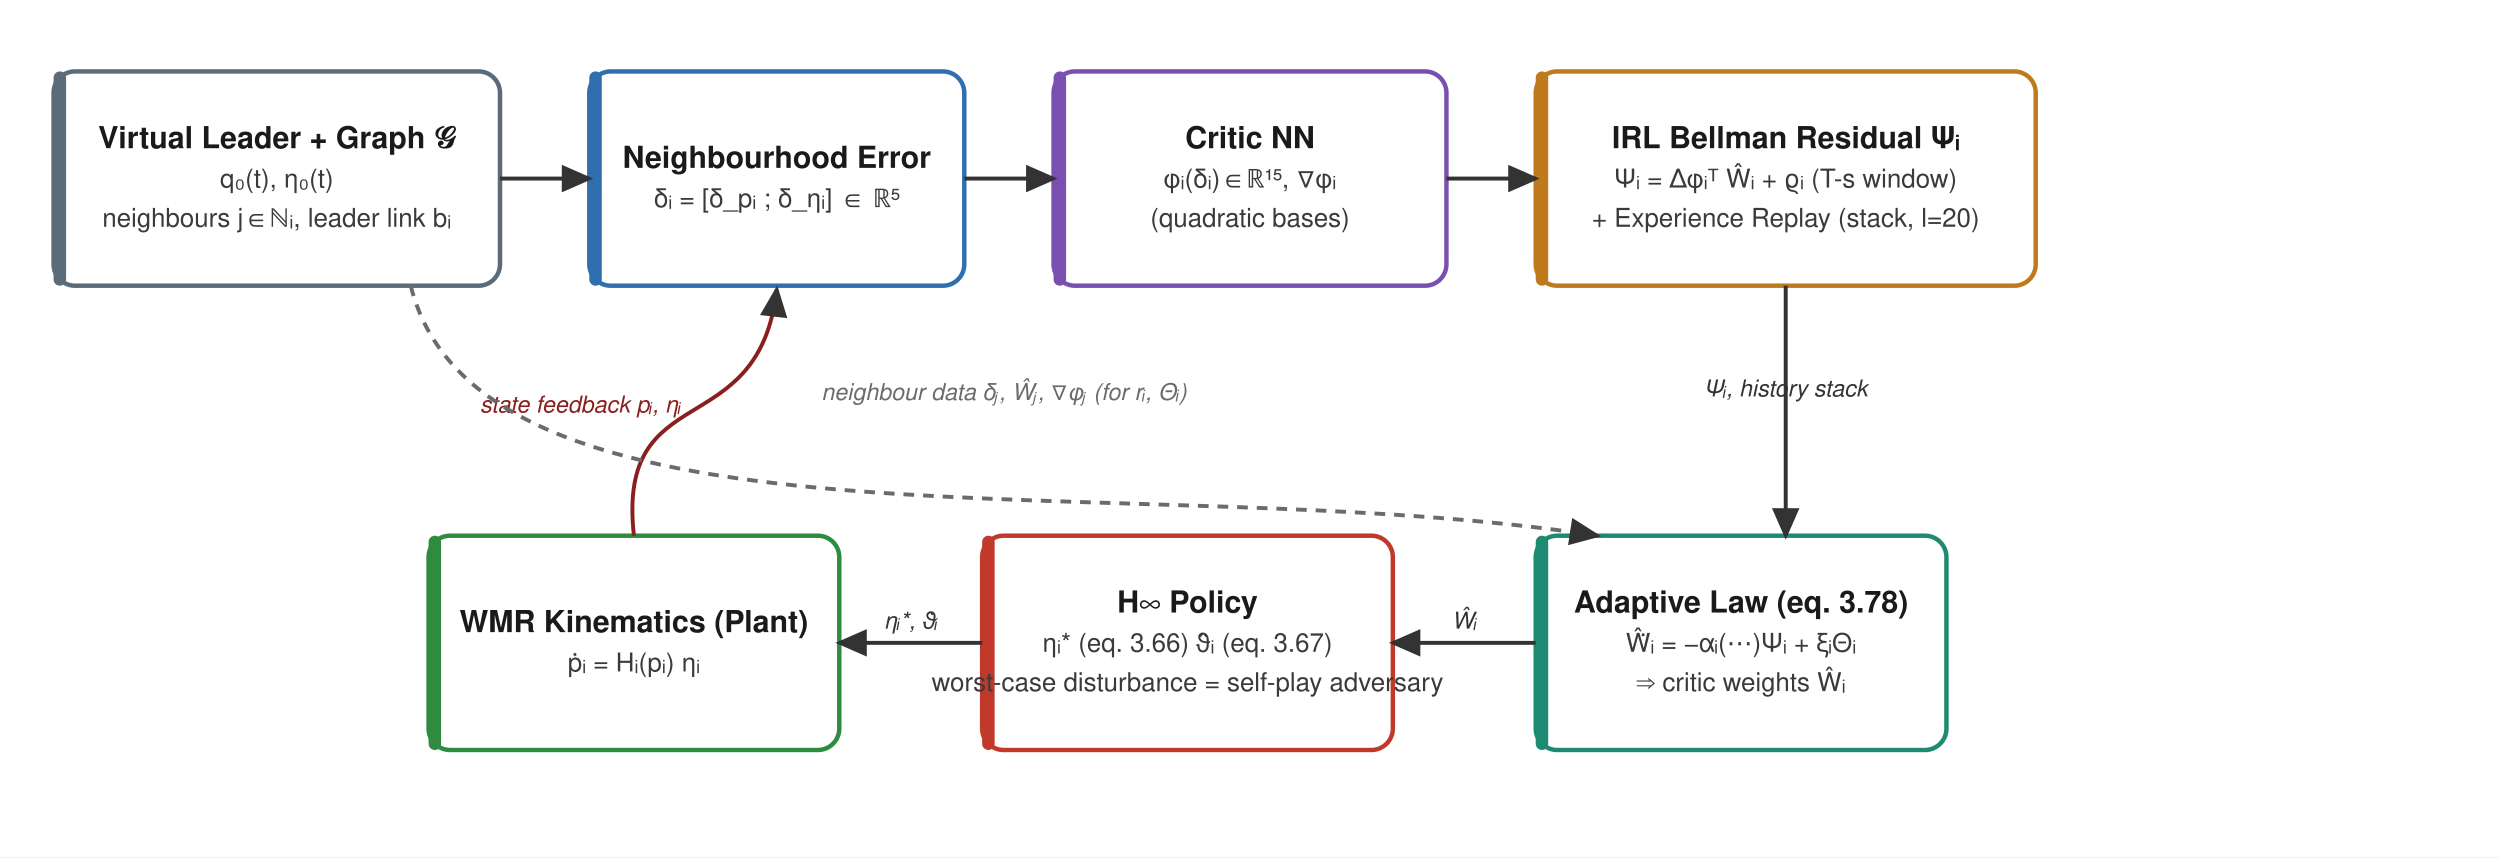
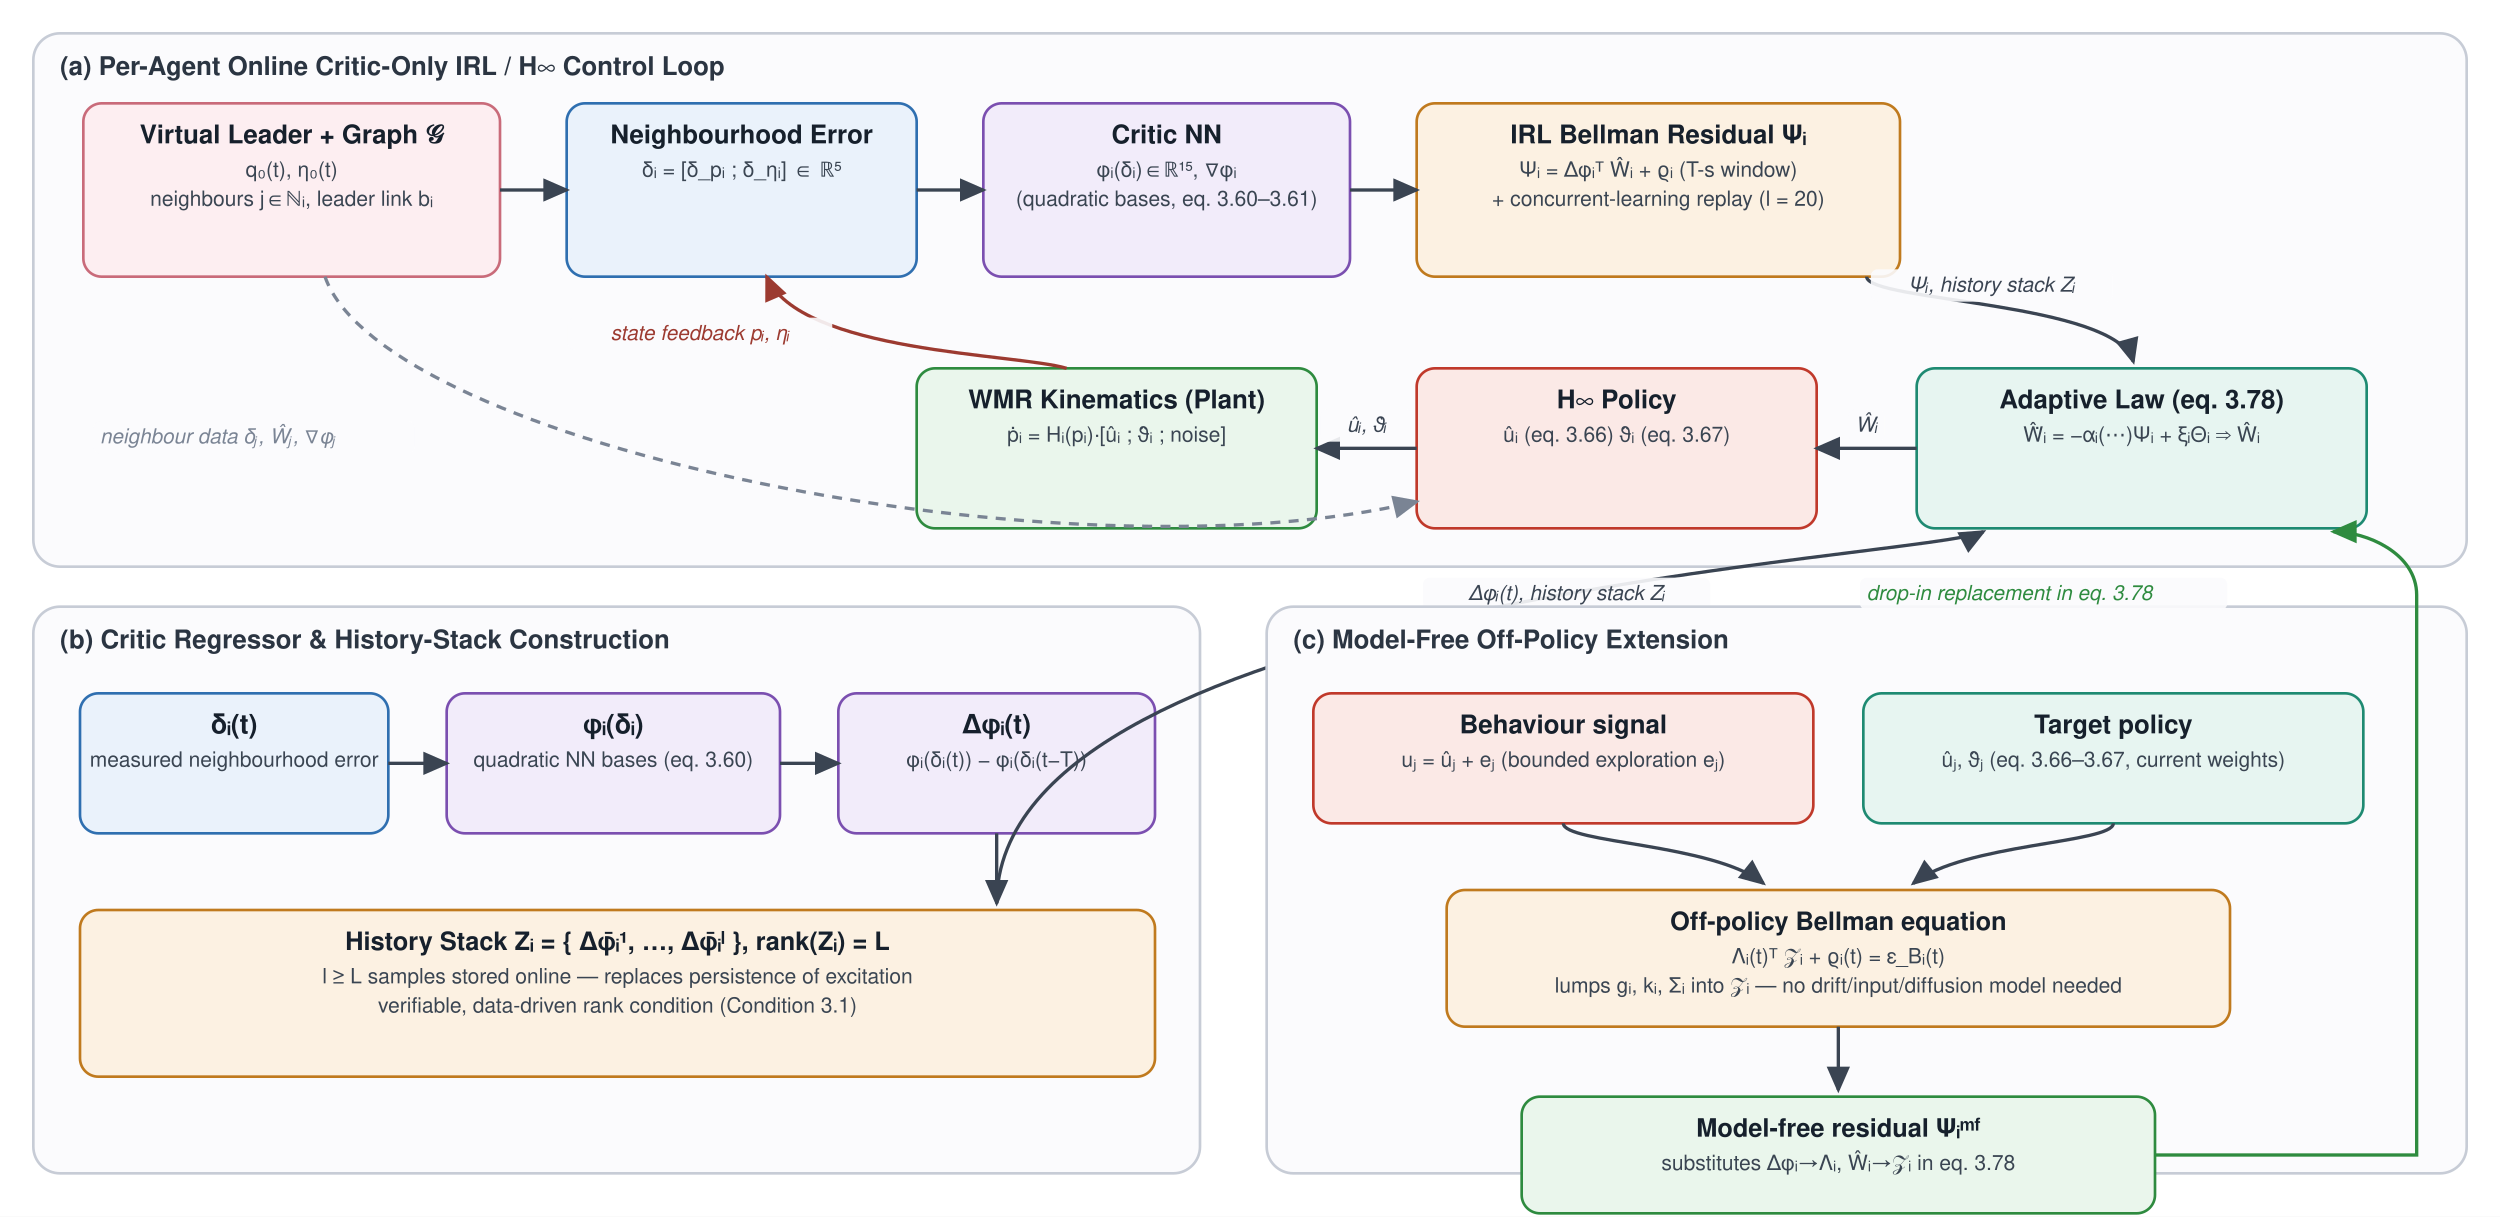
- <svg xmlns="http://www.w3.org/2000/svg" viewBox="0 0 1400 480" font-family="Google Sans, Helvetica, Arial, sans-serif">
+ <svg xmlns="http://www.w3.org/2000/svg" viewBox="0 0 1500 730" font-family="Google Sans, Helvetica, Arial, sans-serif">
  <defs>
    <marker id="arrowhead" markerWidth="9" markerHeight="9" refX="7" refY="3.5" orient="auto">
-       <polygon points="0 0, 8 3.5, 0 7" fill="#333333" />
+       <polygon points="0 0, 8 3.5, 0 7" fill="#3a4452" />
+     </marker>
+     <marker id="arrowhead-red" markerWidth="9" markerHeight="9" refX="7" refY="3.5" orient="auto">
+       <polygon points="0 0, 8 3.5, 0 7" fill="#9c3a30" />
+     </marker>
+     <marker id="arrowhead-green" markerWidth="9" markerHeight="9" refX="7" refY="3.5" orient="auto">
+       <polygon points="0 0, 8 3.5, 0 7" fill="#2e8b3f" />
+     </marker>
+     <marker id="arrowhead-grey" markerWidth="9" markerHeight="9" refX="7" refY="3.5" orient="auto">
+       <polygon points="0 0, 8 3.5, 0 7" fill="#7a8494" />
    </marker>
  </defs>
-   <rect x="0" y="0" width="1400" height="480" fill="#ffffff" />
-   <g id="leader">
-     <rect x="30" y="40" width="250" height="120" rx="12" ry="12" fill="#ffffff" stroke="#5b6b7a" stroke-width="2.5" />
-     <rect x="30" y="40" width="7" height="120" rx="3.5" ry="3.5" fill="#5b6b7a" />
-     <text x="155.0" y="83.0" text-anchor="middle" font-family="Google Sans, Helvetica, Arial, sans-serif" font-size="17" font-weight="700" fill="#1a1a1a">Virtual Leader + Graph 𝒢</text>
-     <text x="155.0" y="105.0" text-anchor="middle" font-family="Google Sans, Helvetica, Arial, sans-serif" font-size="14.5" fill="#3a3a3a">q₀(t), η₀(t)</text>
-     <text x="155.0" y="127.0" text-anchor="middle" font-family="Google Sans, Helvetica, Arial, sans-serif" font-size="14.5" fill="#3a3a3a">neighbours j∈ℕᵢ, leader link bᵢ</text>
-   </g>
-   <g id="error">
-     <rect x="330" y="40" width="210" height="120" rx="12" ry="12" fill="#ffffff" stroke="#2f6fb0" stroke-width="2.5" />
-     <rect x="330" y="40" width="7" height="120" rx="3.5" ry="3.5" fill="#2f6fb0" />
-     <text x="435.0" y="94.0" text-anchor="middle" font-family="Google Sans, Helvetica, Arial, sans-serif" font-size="17" font-weight="700" fill="#1a1a1a">Neighbourhood Error</text>
-     <text x="435.0" y="116.0" text-anchor="middle" font-family="Google Sans, Helvetica, Arial, sans-serif" font-size="14.5" fill="#3a3a3a">δᵢ = [δ_pᵢ ; δ_ηᵢ] ∈ ℝ⁵</text>
-   </g>
-   <g id="critic">
-     <rect x="590" y="40" width="220" height="120" rx="12" ry="12" fill="#ffffff" stroke="#7b4fb0" stroke-width="2.5" />
-     <rect x="590" y="40" width="7" height="120" rx="3.5" ry="3.5" fill="#7b4fb0" />
-     <text x="700.0" y="83.0" text-anchor="middle" font-family="Google Sans, Helvetica, Arial, sans-serif" font-size="17" font-weight="700" fill="#1a1a1a">Critic NN</text>
-     <text x="700.0" y="105.0" text-anchor="middle" font-family="Google Sans, Helvetica, Arial, sans-serif" font-size="14.5" fill="#3a3a3a">φᵢ(δᵢ)∈ℝ¹⁵, ∇φᵢ</text>
-     <text x="700.0" y="127.0" text-anchor="middle" font-family="Google Sans, Helvetica, Arial, sans-serif" font-size="14.5" fill="#3a3a3a">(quadratic bases)</text>
-   </g>
-   <g id="bellman">
-     <rect x="860" y="40" width="280" height="120" rx="12" ry="12" fill="#ffffff" stroke="#c07a1e" stroke-width="2.5" />
-     <rect x="860" y="40" width="7" height="120" rx="3.5" ry="3.5" fill="#c07a1e" />
-     <text x="1000.0" y="83.0" text-anchor="middle" font-family="Google Sans, Helvetica, Arial, sans-serif" font-size="17" font-weight="700" fill="#1a1a1a">IRL Bellman Residual Ψᵢ</text>
-     <text x="1000.0" y="105.0" text-anchor="middle" font-family="Google Sans, Helvetica, Arial, sans-serif" font-size="14.5" fill="#3a3a3a">Ψᵢ = Δφᵢᵀ Ŵᵢ + ϱᵢ  (T-s window)</text>
-     <text x="1000.0" y="127.0" text-anchor="middle" font-family="Google Sans, Helvetica, Arial, sans-serif" font-size="14.5" fill="#3a3a3a">+ Experience Replay (stack, l=20)</text>
-   </g>
-   <g id="adapt">
-     <rect x="860" y="300" width="230" height="120" rx="12" ry="12" fill="#ffffff" stroke="#1e8a72" stroke-width="2.5" />
-     <rect x="860" y="300" width="7" height="120" rx="3.5" ry="3.5" fill="#1e8a72" />
-     <text x="975.0" y="343.0" text-anchor="middle" font-family="Google Sans, Helvetica, Arial, sans-serif" font-size="17" font-weight="700" fill="#1a1a1a">Adaptive Law  (eq. 3.78)</text>
-     <text x="975.0" y="365.0" text-anchor="middle" font-family="Google Sans, Helvetica, Arial, sans-serif" font-size="14.5" fill="#3a3a3a">Ŵ̇ᵢ = −αᵢ(⋯)Ψᵢ + ξᵢΘᵢ</text>
-     <text x="975.0" y="387.0" text-anchor="middle" font-family="Google Sans, Helvetica, Arial, sans-serif" font-size="14.5" fill="#3a3a3a">⇒ critic weights Ŵᵢ</text>
-   </g>
-   <g id="policy">
-     <rect x="550" y="300" width="230" height="120" rx="12" ry="12" fill="#ffffff" stroke="#c0392b" stroke-width="2.5" />
-     <rect x="550" y="300" width="7" height="120" rx="3.5" ry="3.5" fill="#c0392b" />
-     <text x="665.0" y="343.0" text-anchor="middle" font-family="Google Sans, Helvetica, Arial, sans-serif" font-size="17" font-weight="700" fill="#1a1a1a">H∞ Policy</text>
-     <text x="665.0" y="365.0" text-anchor="middle" font-family="Google Sans, Helvetica, Arial, sans-serif" font-size="14.5" fill="#3a3a3a">ηᵢ* (eq. 3.66)   ϑ̂ᵢ (eq. 3.67)</text>
-     <text x="665.0" y="387.0" text-anchor="middle" font-family="Google Sans, Helvetica, Arial, sans-serif" font-size="14.5" fill="#3a3a3a">worst-case disturbance = self-play adversary</text>
-   </g>
-   <g id="plant">
-     <rect x="240" y="300" width="230" height="120" rx="12" ry="12" fill="#ffffff" stroke="#2e8b3f" stroke-width="2.5" />
-     <rect x="240" y="300" width="7" height="120" rx="3.5" ry="3.5" fill="#2e8b3f" />
-     <text x="355.0" y="354.0" text-anchor="middle" font-family="Google Sans, Helvetica, Arial, sans-serif" font-size="17" font-weight="700" fill="#1a1a1a">WMR Kinematics (Plant)</text>
-     <text x="355.0" y="376.0" text-anchor="middle" font-family="Google Sans, Helvetica, Arial, sans-serif" font-size="14.5" fill="#3a3a3a">ṗᵢ = Hᵢ(pᵢ) ηᵢ</text>
-   </g>
-   <line x1="280" y1="100.0" x2="330" y2="100.0" stroke="#333333" stroke-width="2.2" marker-end="url(#arrowhead)" />
-   <line x1="540" y1="100.0" x2="590" y2="100.0" stroke="#333333" stroke-width="2.2" marker-end="url(#arrowhead)" />
-   <line x1="810" y1="100.0" x2="860" y2="100.0" stroke="#333333" stroke-width="2.2" marker-end="url(#arrowhead)" />
-   <line x1="1000.0" y1="160" x2="1000.0" y2="300" stroke="#333333" stroke-width="2.2" marker-end="url(#arrowhead)" />
-   <text x="1000.0" y="222.0" text-anchor="middle" font-family="Google Sans, Helvetica, Arial, sans-serif" font-size="13" font-style="italic" fill="#333333">Ψᵢ, history stack</text>
-   <line x1="860" y1="360.0" x2="780" y2="360.0" stroke="#333333" stroke-width="2.2" marker-end="url(#arrowhead)" />
-   <text x="820.0" y="352.0" text-anchor="middle" font-family="Google Sans, Helvetica, Arial, sans-serif" font-size="13" font-style="italic" fill="#333333">Ŵᵢ</text>
-   <line x1="550" y1="360.0" x2="470" y2="360.0" stroke="#333333" stroke-width="2.2" marker-end="url(#arrowhead)" />
-   <text x="510.0" y="352.0" text-anchor="middle" font-family="Google Sans, Helvetica, Arial, sans-serif" font-size="13" font-style="italic" fill="#333333">ηᵢ*, ϑ̂ᵢ</text>
-   <path d="M 355.0 300 C 345.0 210, 425.0 250, 435.0 162" fill="none" stroke="#8a1f1f" stroke-width="2.2" marker-end="url(#arrowhead)" />
-   <text x="325.0" y="231.0" text-anchor="middle" font-family="Google Sans, Helvetica, Arial, sans-serif" font-size="13" font-style="italic" fill="#8a1f1f">state feedback  pᵢ, ηᵢ</text>
-   <path d="M 230.0 160 C 270.0 320, 634.5 260, 894.5 300" fill="none" stroke="#6b6b6b" stroke-width="2.2" stroke-dasharray="6,5" marker-end="url(#arrowhead)" />
-   <text x="562.25" y="224.0" text-anchor="middle" font-family="Google Sans, Helvetica, Arial, sans-serif" font-size="13" font-style="italic" fill="#6b6b6b">neighbour data  δⱼ, Ŵⱼ, ∇φⱼ  (for rᵢ, Θᵢ)</text>
+   <rect x="0" y="0" width="1500" height="730" fill="#ffffff" />
+   <rect x="20" y="20" width="1460" height="320" rx="16" ry="16" fill="#fbfbfd" stroke="#c7ccd6" stroke-width="1.6" />
+   <text x="36" y="45" text-anchor="start" font-family="Google Sans, Helvetica, Arial, sans-serif" font-size="15.5" font-weight="700" fill="#2b3542">(a)  Per-Agent Online Critic-Only IRL / H∞ Control Loop</text>
+   <rect x="50" y="62" width="250" height="104" rx="11" ry="11" fill="#fdeef1" stroke="#c96b7a" stroke-width="1.6" />
+   <text x="175.0" y="86" text-anchor="middle" font-family="Google Sans, Helvetica, Arial, sans-serif" font-size="15.5" font-weight="700" fill="#16202c">Virtual Leader + Graph 𝒢</text>
+   <text x="175.0" y="106" text-anchor="middle" font-family="Google Sans, Helvetica, Arial, sans-serif" font-size="12.6" font-weight="400" fill="#3a4552">q₀(t), η₀(t)</text>
+   <text x="175.0" y="123.5" text-anchor="middle" font-family="Google Sans, Helvetica, Arial, sans-serif" font-size="12.6" font-weight="400" fill="#3a4552">neighbours j∈ℕᵢ, leader link bᵢ</text>
+   <rect x="340" y="62" width="210" height="104" rx="11" ry="11" fill="#eaf2fb" stroke="#2f6fb0" stroke-width="1.6" />
+   <text x="445.0" y="86" text-anchor="middle" font-family="Google Sans, Helvetica, Arial, sans-serif" font-size="15.5" font-weight="700" fill="#16202c">Neighbourhood Error</text>
+   <text x="445.0" y="106" text-anchor="middle" font-family="Google Sans, Helvetica, Arial, sans-serif" font-size="12.6" font-weight="400" fill="#3a4552">δᵢ = [δ_pᵢ ; δ_ηᵢ] ∈ ℝ⁵</text>
+   <rect x="590" y="62" width="220" height="104" rx="11" ry="11" fill="#f2ecfa" stroke="#7b4fb0" stroke-width="1.6" />
+   <text x="700.0" y="86" text-anchor="middle" font-family="Google Sans, Helvetica, Arial, sans-serif" font-size="15.5" font-weight="700" fill="#16202c">Critic NN</text>
+   <text x="700.0" y="106" text-anchor="middle" font-family="Google Sans, Helvetica, Arial, sans-serif" font-size="12.6" font-weight="400" fill="#3a4552">φᵢ(δᵢ)∈ℝ¹⁵,  ∇φᵢ</text>
+   <text x="700.0" y="123.5" text-anchor="middle" font-family="Google Sans, Helvetica, Arial, sans-serif" font-size="12.6" font-weight="400" fill="#3a4552">(quadratic bases, eq. 3.60–3.61)</text>
+   <rect x="850" y="62" width="290" height="104" rx="11" ry="11" fill="#fcf1e2" stroke="#c07a1e" stroke-width="1.6" />
+   <text x="995.0" y="86" text-anchor="middle" font-family="Google Sans, Helvetica, Arial, sans-serif" font-size="15.5" font-weight="700" fill="#16202c">IRL Bellman Residual Ψᵢ</text>
+   <text x="995.0" y="106" text-anchor="middle" font-family="Google Sans, Helvetica, Arial, sans-serif" font-size="12.6" font-weight="400" fill="#3a4552">Ψᵢ = Δφᵢᵀ Ŵᵢ + ϱᵢ   (T-s window)</text>
+   <text x="995.0" y="123.5" text-anchor="middle" font-family="Google Sans, Helvetica, Arial, sans-serif" font-size="12.6" font-weight="400" fill="#3a4552">+ concurrent-learning replay (l = 20)</text>
+   <rect x="1150" y="221" width="270" height="96" rx="11" ry="11" fill="#e7f5f1" stroke="#1e8a72" stroke-width="1.6" />
+   <text x="1285.0" y="245" text-anchor="middle" font-family="Google Sans, Helvetica, Arial, sans-serif" font-size="15.5" font-weight="700" fill="#16202c">Adaptive Law  (eq. 3.78)</text>
+   <text x="1285.0" y="265" text-anchor="middle" font-family="Google Sans, Helvetica, Arial, sans-serif" font-size="12.6" font-weight="400" fill="#3a4552">Ŵ̇ᵢ = −αᵢ(⋯)Ψᵢ + ξᵢΘᵢ  ⇒  Ŵᵢ</text>
+   <rect x="850" y="221" width="240" height="96" rx="11" ry="11" fill="#fbe9e6" stroke="#c0392b" stroke-width="1.6" />
+   <text x="970.0" y="245" text-anchor="middle" font-family="Google Sans, Helvetica, Arial, sans-serif" font-size="15.5" font-weight="700" fill="#16202c">H∞ Policy</text>
+   <text x="970.0" y="265" text-anchor="middle" font-family="Google Sans, Helvetica, Arial, sans-serif" font-size="12.6" font-weight="400" fill="#3a4552">ûᵢ (eq. 3.66)   ϑ̂ᵢ (eq. 3.67)</text>
+   <rect x="550" y="221" width="240" height="96" rx="11" ry="11" fill="#eaf6ec" stroke="#2e8b3f" stroke-width="1.6" />
+   <text x="670.0" y="245" text-anchor="middle" font-family="Google Sans, Helvetica, Arial, sans-serif" font-size="15.5" font-weight="700" fill="#16202c">WMR Kinematics (Plant)</text>
+   <text x="670.0" y="265" text-anchor="middle" font-family="Google Sans, Helvetica, Arial, sans-serif" font-size="12.6" font-weight="400" fill="#3a4552">ṗᵢ = Hᵢ(pᵢ)·[ûᵢ ; ϑ̂ᵢ ; noise]</text>
+   <line x1="300" y1="114" x2="340" y2="114" stroke="#3a4452" stroke-width="2.0" marker-end="url(#arrowhead)" />
+   <line x1="550" y1="114" x2="590" y2="114" stroke="#3a4452" stroke-width="2.0" marker-end="url(#arrowhead)" />
+   <line x1="810" y1="114" x2="850" y2="114" stroke="#3a4452" stroke-width="2.0" marker-end="url(#arrowhead)" />
+   <path d="M 1120 166 C 1120 181, 1270 181, 1280 217" fill="none" stroke="#3a4452" stroke-width="2.0" marker-end="url(#arrowhead)" />
+   <rect x="1122.5" y="161.6" width="145.0" height="19.4" rx="4" ry="4" fill="#fbfbfd" opacity="0.9" />
+   <text x="1195" y="175" text-anchor="middle" font-family="Google Sans, Helvetica, Arial, sans-serif" font-size="12.4" font-weight="400" font-style="italic" fill="#3a4452">Ψᵢ, history stack Zᵢ</text>
+   <line x1="1150" y1="269" x2="1090" y2="269" stroke="#3a4452" stroke-width="2.0" marker-end="url(#arrowhead)" />
+   <rect x="1109.15" y="245.6" width="21.7" height="19.4" rx="4" ry="4" fill="#fbfbfd" opacity="0.9" />
+   <text x="1120" y="259" text-anchor="middle" font-family="Google Sans, Helvetica, Arial, sans-serif" font-size="12.4" font-weight="400" font-style="italic" fill="#3a4452">Ŵᵢ</text>
+   <line x1="850" y1="269" x2="790" y2="269" stroke="#3a4452" stroke-width="2.0" marker-end="url(#arrowhead)" />
+   <rect x="792.025" y="245.6" width="55.95" height="19.4" rx="4" ry="4" fill="#fbfbfd" opacity="0.9" />
+   <text x="820" y="259" text-anchor="middle" font-family="Google Sans, Helvetica, Arial, sans-serif" font-size="12.4" font-weight="400" font-style="italic" fill="#3a4452">ûᵢ, ϑ̂ᵢ</text>
+   <path d="M 640 221 C 610 212, 480 212, 460 166" fill="none" stroke="#9c3a30" stroke-width="2.0" marker-end="url(#arrowhead-red)" />
+   <rect x="340.65" y="190.6" width="158.7" height="19.4" rx="4" ry="4" fill="#fbfbfd" opacity="0.9" />
+   <text x="420" y="204" text-anchor="middle" font-family="Google Sans, Helvetica, Arial, sans-serif" font-size="12.4" font-weight="400" font-style="italic" fill="#9c3a30">state feedback  pᵢ, ηᵢ</text>
+   <path d="M 195 166 C 230 267, 640 351, 850 301" fill="none" stroke="#7a8494" stroke-width="2.0" stroke-dasharray="6,5" marker-end="url(#arrowhead-grey)" />
+   <rect x="56" y="252.6" width="192.95" height="19.4" rx="4" ry="4" fill="#fbfbfd" opacity="0.9" />
+   <text x="60" y="266" text-anchor="start" font-family="Google Sans, Helvetica, Arial, sans-serif" font-size="12.4" font-weight="400" font-style="italic" fill="#7a8494">neighbour data  δⱼ, Ŵⱼ, ∇φⱼ</text>
+   <rect x="20" y="364" width="700" height="340" rx="16" ry="16" fill="#fbfbfd" stroke="#c7ccd6" stroke-width="1.6" />
+   <text x="36" y="389" text-anchor="start" font-family="Google Sans, Helvetica, Arial, sans-serif" font-size="15.5" font-weight="700" fill="#2b3542">(b)  Critic Regressor &amp; History-Stack Construction</text>
+   <rect x="48" y="416" width="185" height="84" rx="11" ry="11" fill="#eaf2fb" stroke="#2f6fb0" stroke-width="1.6" />
+   <text x="140.5" y="440" text-anchor="middle" font-family="Google Sans, Helvetica, Arial, sans-serif" font-size="16" font-weight="700" fill="#16202c">δᵢ(t)</text>
+   <text x="140.5" y="460" text-anchor="middle" font-family="Google Sans, Helvetica, Arial, sans-serif" font-size="12.6" font-weight="400" fill="#3a4552">measured neighbourhood error</text>
+   <rect x="268" y="416" width="200" height="84" rx="11" ry="11" fill="#f2ecfa" stroke="#7b4fb0" stroke-width="1.6" />
+   <text x="368.0" y="440" text-anchor="middle" font-family="Google Sans, Helvetica, Arial, sans-serif" font-size="16" font-weight="700" fill="#16202c">φᵢ(δᵢ)</text>
+   <text x="368.0" y="460" text-anchor="middle" font-family="Google Sans, Helvetica, Arial, sans-serif" font-size="12.6" font-weight="400" fill="#3a4552">quadratic NN bases (eq. 3.60)</text>
+   <rect x="503" y="416" width="190" height="84" rx="11" ry="11" fill="#f2ecfa" stroke="#7b4fb0" stroke-width="1.6" />
+   <text x="598.0" y="440" text-anchor="middle" font-family="Google Sans, Helvetica, Arial, sans-serif" font-size="16" font-weight="700" fill="#16202c">Δφᵢ(t)</text>
+   <text x="598.0" y="460" text-anchor="middle" font-family="Google Sans, Helvetica, Arial, sans-serif" font-size="12.6" font-weight="400" fill="#3a4552">φᵢ(δᵢ(t)) − φᵢ(δᵢ(t−T))</text>
+   <line x1="233" y1="458" x2="268" y2="458" stroke="#3a4452" stroke-width="2.0" marker-end="url(#arrowhead)" />
+   <line x1="468" y1="458" x2="503" y2="458" stroke="#3a4452" stroke-width="2.0" marker-end="url(#arrowhead)" />
+   <rect x="48" y="546" width="645" height="100" rx="11" ry="11" fill="#fcf1e2" stroke="#c07a1e" stroke-width="1.6" />
+   <text x="370.5" y="570" text-anchor="middle" font-family="Google Sans, Helvetica, Arial, sans-serif" font-size="15.2" font-weight="700" fill="#16202c">History Stack  Zᵢ = { Δφ̄ᵢ¹, …, Δφ̄ᵢˡ },  rank(Zᵢ) = L</text>
+   <text x="370.5" y="590" text-anchor="middle" font-family="Google Sans, Helvetica, Arial, sans-serif" font-size="12.6" font-weight="400" fill="#3a4552">l ≥ L samples stored online — replaces persistence of excitation</text>
+   <text x="370.5" y="607.5" text-anchor="middle" font-family="Google Sans, Helvetica, Arial, sans-serif" font-size="12.6" font-weight="400" fill="#3a4552">verifiable, data-driven rank condition (Condition 3.1)</text>
+   <line x1="598" y1="500" x2="598" y2="542" stroke="#3a4452" stroke-width="2.0" marker-end="url(#arrowhead)" />
+   <path d="M 598 542 C 598 358, 1160 335, 1190 319" fill="none" stroke="#3a4452" stroke-width="2.0" marker-end="url(#arrowhead)" />
+   <rect x="853.8" y="346.6" width="172.4" height="19.4" rx="4" ry="4" fill="#fbfbfd" opacity="0.9" />
+   <text x="940" y="360" text-anchor="middle" font-family="Google Sans, Helvetica, Arial, sans-serif" font-size="12.4" font-weight="400" font-style="italic" fill="#3a4452">Δφᵢ(t), history stack Zᵢ</text>
+   <rect x="760" y="364" width="720" height="340" rx="16" ry="16" fill="#fbfbfd" stroke="#c7ccd6" stroke-width="1.6" />
+   <text x="776" y="389" text-anchor="start" font-family="Google Sans, Helvetica, Arial, sans-serif" font-size="15.5" font-weight="700" fill="#2b3542">(c)  Model-Free Off-Policy Extension</text>
+   <rect x="788" y="416" width="300" height="78" rx="11" ry="11" fill="#fbe9e6" stroke="#c0392b" stroke-width="1.6" />
+   <text x="938.0" y="440" text-anchor="middle" font-family="Google Sans, Helvetica, Arial, sans-serif" font-size="15.5" font-weight="700" fill="#16202c">Behaviour signal</text>
+   <text x="938.0" y="460" text-anchor="middle" font-family="Google Sans, Helvetica, Arial, sans-serif" font-size="12.6" font-weight="400" fill="#3a4552">uⱼ = ûⱼ + eⱼ   (bounded exploration eⱼ)</text>
+   <rect x="1118" y="416" width="300" height="78" rx="11" ry="11" fill="#e7f5f1" stroke="#1e8a72" stroke-width="1.6" />
+   <text x="1268.0" y="440" text-anchor="middle" font-family="Google Sans, Helvetica, Arial, sans-serif" font-size="15.5" font-weight="700" fill="#16202c">Target policy</text>
+   <text x="1268.0" y="460" text-anchor="middle" font-family="Google Sans, Helvetica, Arial, sans-serif" font-size="12.6" font-weight="400" fill="#3a4552">ûⱼ, ϑ̂ⱼ   (eq. 3.66–3.67, current weights)</text>
+   <rect x="868" y="534" width="470" height="82" rx="11" ry="11" fill="#fcf1e2" stroke="#c07a1e" stroke-width="1.6" />
+   <text x="1103.0" y="558" text-anchor="middle" font-family="Google Sans, Helvetica, Arial, sans-serif" font-size="15.2" font-weight="700" fill="#16202c">Off-policy Bellman equation</text>
+   <text x="1103.0" y="578" text-anchor="middle" font-family="Google Sans, Helvetica, Arial, sans-serif" font-size="12.6" font-weight="400" fill="#3a4552">Λᵢ(t)ᵀ 𝒵ᵢ + ϱᵢ(t) = ε_Bᵢ(t)</text>
+   <text x="1103.0" y="595.5" text-anchor="middle" font-family="Google Sans, Helvetica, Arial, sans-serif" font-size="12.6" font-weight="400" fill="#3a4552">lumps gᵢ, kᵢ, Σᵢ into 𝒵ᵢ — no drift/input/diffusion model needed</text>
+   <path d="M 938 494 C 938 506, 1028 506, 1058 530" fill="none" stroke="#3a4452" stroke-width="2.0" marker-end="url(#arrowhead)" />
+   <path d="M 1268 494 C 1268 506, 1178 506, 1148 530" fill="none" stroke="#3a4452" stroke-width="2.0" marker-end="url(#arrowhead)" />
+   <rect x="913" y="658" width="380" height="70" rx="11" ry="11" fill="#eaf6ec" stroke="#2e8b3f" stroke-width="1.6" />
+   <text x="1103.0" y="682" text-anchor="middle" font-family="Google Sans, Helvetica, Arial, sans-serif" font-size="15.2" font-weight="700" fill="#16202c">Model-free residual  Ψᵢᵐᶠ</text>
+   <text x="1103.0" y="702" text-anchor="middle" font-family="Google Sans, Helvetica, Arial, sans-serif" font-size="12.6" font-weight="400" fill="#3a4552">substitutes  Δφᵢ→Λᵢ,  Ŵᵢ→𝒵ᵢ  in eq. 3.78</text>
+   <line x1="1103" y1="616" x2="1103" y2="654" stroke="#3a4452" stroke-width="2.0" marker-end="url(#arrowhead)" />
+   <path d="M 1293 693 L 1450 693 L 1450 357 C 1450 332, 1420 319, 1400 319" fill="none" stroke="#2e8b3f" stroke-width="2.0" marker-end="url(#arrowhead-green)" />
+   <rect x="1116" y="346.6" width="220.35" height="19.4" rx="4" ry="4" fill="#fbfbfd" opacity="0.9" />
+   <text x="1120" y="360" text-anchor="start" font-family="Google Sans, Helvetica, Arial, sans-serif" font-size="12.4" font-weight="400" font-style="italic" fill="#2e8b3f">drop-in replacement in eq. 3.78</text>
</svg>
